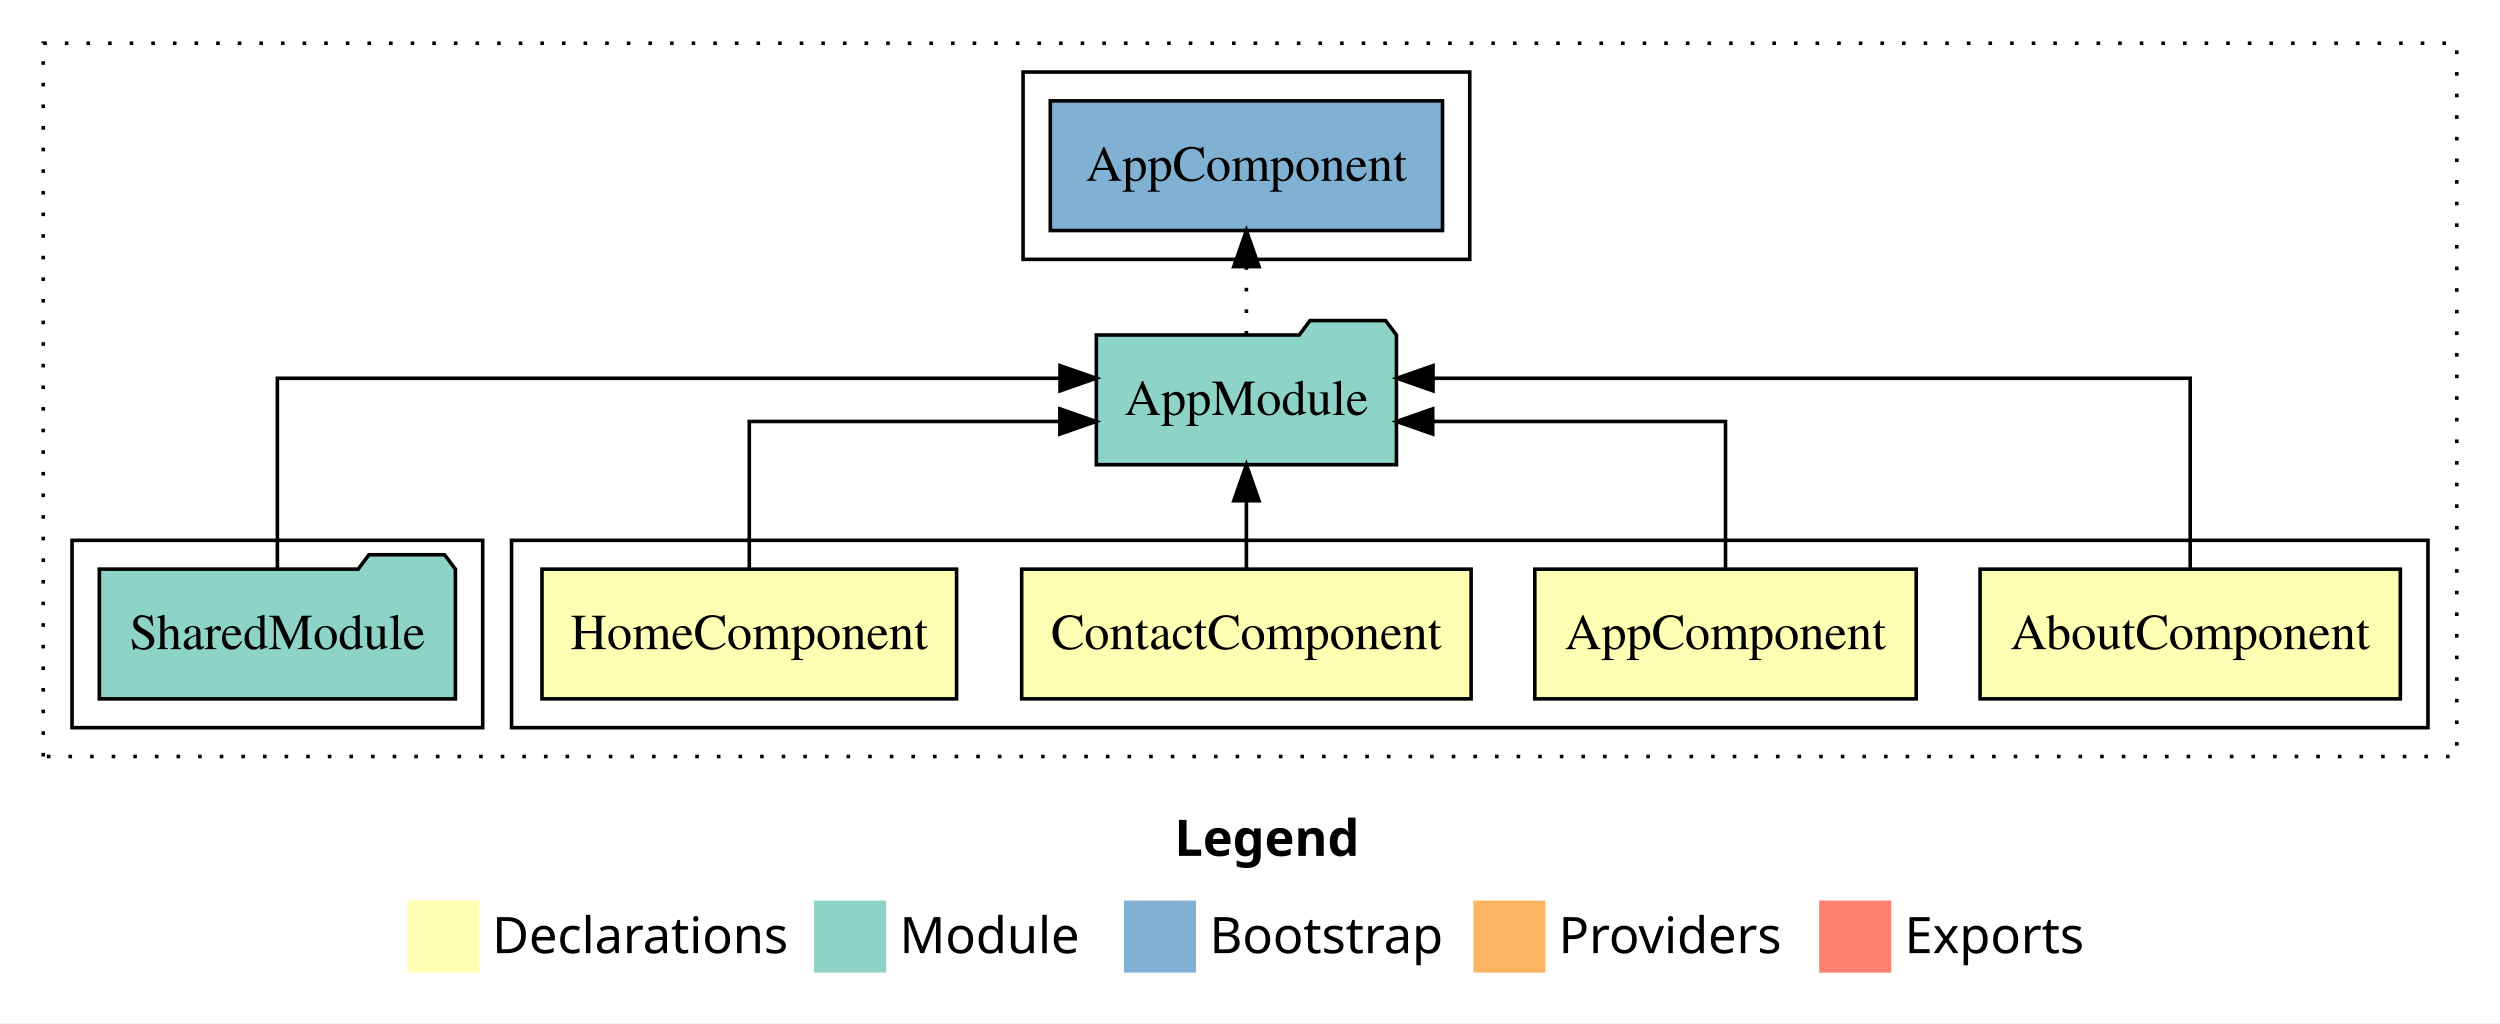
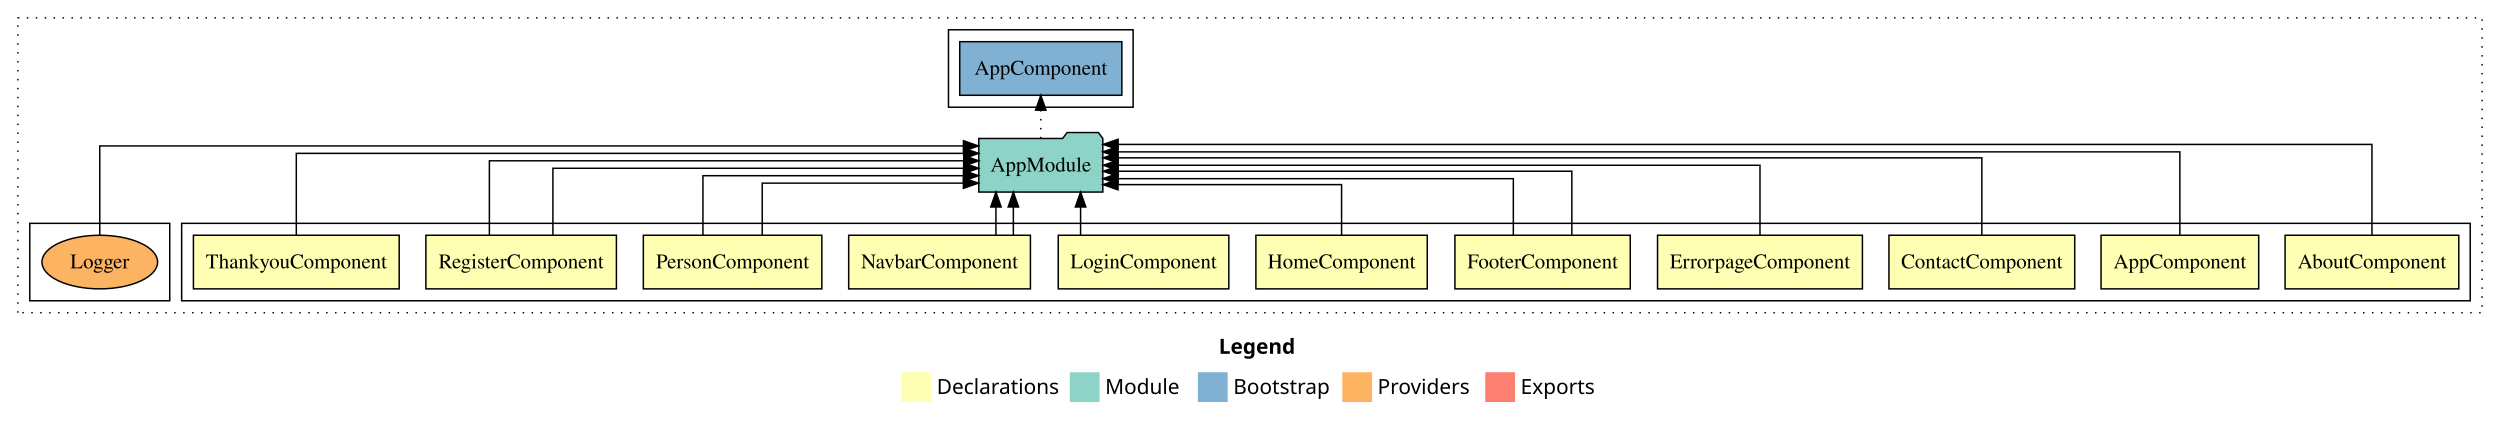
- <svg xmlns="http://www.w3.org/2000/svg" width="694pt" height="284pt" viewBox="0.00 0.00 694.00 284.00">
+ <svg xmlns="http://www.w3.org/2000/svg" width="1679pt" height="284pt" viewBox="0.00 0.00 1679.00 284.00">
  <g id="graph0" class="graph" transform="scale(1 1) rotate(0) translate(4 280)">
-     <polygon fill="#ffffff" stroke="transparent" points="-4,4 -4,-280 690,-280 690,4 -4,4" />
-     <text text-anchor="start" x="322.009" y="-42.4" font-family="sans-serif" font-weight="bold" font-size="14.00" fill="#000000">Legend</text>
-     <polygon fill="#ffffb3" stroke="transparent" points="109,-10 109,-30 129,-30 129,-10 109,-10" />
-     <text text-anchor="start" x="132.629" y="-15.4" font-family="sans-serif" font-size="14.00" fill="#000000">  Declarations</text>
-     <polygon fill="#8dd3c7" stroke="transparent" points="222,-10 222,-30 242,-30 242,-10 222,-10" />
-     <text text-anchor="start" x="245.725" y="-15.4" font-family="sans-serif" font-size="14.00" fill="#000000">  Module</text>
-     <polygon fill="#80b1d3" stroke="transparent" points="308,-10 308,-30 328,-30 328,-10 308,-10" />
-     <text text-anchor="start" x="331.781" y="-15.4" font-family="sans-serif" font-size="14.00" fill="#000000">  Bootstrap</text>
-     <polygon fill="#fdb462" stroke="transparent" points="405,-10 405,-30 425,-30 425,-10 405,-10" />
-     <text text-anchor="start" x="428.673" y="-15.4" font-family="sans-serif" font-size="14.00" fill="#000000">  Providers</text>
-     <polygon fill="#fb8072" stroke="transparent" points="501,-10 501,-30 521,-30 521,-10 501,-10" />
-     <text text-anchor="start" x="524.726" y="-15.4" font-family="sans-serif" font-size="14.00" fill="#000000">  Exports</text>
+     <polygon fill="#ffffff" stroke="transparent" points="-4,4 -4,-280 1675,-280 1675,4 -4,4" />
+     <text text-anchor="start" x="814.509" y="-42.4" font-family="sans-serif" font-weight="bold" font-size="14.00" fill="#000000">Legend</text>
+     <polygon fill="#ffffb3" stroke="transparent" points="601.5,-10 601.5,-30 621.5,-30 621.5,-10 601.5,-10" />
+     <text text-anchor="start" x="625.129" y="-15.4" font-family="sans-serif" font-size="14.00" fill="#000000">  Declarations</text>
+     <polygon fill="#8dd3c7" stroke="transparent" points="714.5,-10 714.5,-30 734.5,-30 734.5,-10 714.5,-10" />
+     <text text-anchor="start" x="738.225" y="-15.4" font-family="sans-serif" font-size="14.00" fill="#000000">  Module</text>
+     <polygon fill="#80b1d3" stroke="transparent" points="800.5,-10 800.5,-30 820.5,-30 820.5,-10 800.5,-10" />
+     <text text-anchor="start" x="824.281" y="-15.4" font-family="sans-serif" font-size="14.00" fill="#000000">  Bootstrap</text>
+     <polygon fill="#fdb462" stroke="transparent" points="897.5,-10 897.5,-30 917.5,-30 917.5,-10 897.5,-10" />
+     <text text-anchor="start" x="921.173" y="-15.4" font-family="sans-serif" font-size="14.00" fill="#000000">  Providers</text>
+     <polygon fill="#fb8072" stroke="transparent" points="993.5,-10 993.5,-30 1013.5,-30 1013.5,-10 993.5,-10" />
+     <text text-anchor="start" x="1017.226" y="-15.4" font-family="sans-serif" font-size="14.00" fill="#000000">  Exports</text>
    <g id="clust1" class="cluster">
-       <polygon fill="none" stroke="#000000" stroke-dasharray="1,5" points="8,-70 8,-268 678,-268 678,-70 8,-70" />
+       <polygon fill="none" stroke="#000000" stroke-dasharray="1,5" points="8,-70 8,-268 1663,-268 1663,-70 8,-70" />
    </g>
    <g id="clust2" class="cluster">
-       <polygon fill="none" stroke="#000000" points="138,-78 138,-130 670,-130 670,-78 138,-78" />
+       <polygon fill="none" stroke="#000000" points="118,-78 118,-130 1655,-130 1655,-78 118,-78" />
    </g>
-     <g id="clust7" class="cluster">
-       <polygon fill="none" stroke="#000000" points="16,-78 16,-130 130,-130 130,-78 16,-78" />
+     <g id="clust16" class="cluster">
+       <polygon fill="none" stroke="#000000" points="633,-208 633,-260 757,-260 757,-208 633,-208" />
    </g>
-     <g id="clust9" class="cluster">
-       <polygon fill="none" stroke="#000000" points="280,-208 280,-260 404,-260 404,-208 280,-208" />
+     <g id="clust17" class="cluster">
+       <polygon fill="none" stroke="#000000" points="16,-78 16,-130 110,-130 110,-78 16,-78" />
    </g>
    <g id="node1" class="node">
-       <polygon fill="#ffffb3" stroke="#000000" points="662.33,-122 545.67,-122 545.67,-86 662.33,-86 662.33,-122" />
-       <text text-anchor="middle" x="604" y="-99.8" font-family="Times,serif" font-size="14.00" fill="#000000">AboutComponent</text>
+       <polygon fill="#ffffb3" stroke="#000000" points="1647.33,-122 1530.67,-122 1530.67,-86 1647.33,-86 1647.33,-122" />
+       <text text-anchor="middle" x="1589" y="-99.8" font-family="Times,serif" font-size="14.00" fill="#000000">AboutComponent</text>
+     </g>
+     <g id="node12" class="node">
+       <polygon fill="#8dd3c7" stroke="#000000" points="736.657,-187 733.657,-191 712.657,-191 709.657,-187 653.343,-187 653.343,-151 736.657,-151 736.657,-187" />
+       <text text-anchor="middle" x="695" y="-164.8" font-family="Times,serif" font-size="14.00" fill="#000000">AppModule</text>
+     </g>
+     <g id="edge1" class="edge">
+       <path fill="none" stroke="#000000" d="M1589,-122.323C1589,-145.66 1589,-183 1589,-183 1589,-183 746.92,-183 746.92,-183" />
+       <polygon fill="#000000" stroke="#000000" points="746.92,-179.5 736.92,-183 746.92,-186.5 746.92,-179.5" />
+     </g>
+     <g id="node2" class="node">
+       <polygon fill="#ffffb3" stroke="#000000" points="1512.94,-122 1407.06,-122 1407.06,-86 1512.94,-86 1512.94,-122" />
+       <text text-anchor="middle" x="1460" y="-99.8" font-family="Times,serif" font-size="14.00" fill="#000000">AppComponent</text>
+     </g>
+     <g id="edge2" class="edge">
+       <path fill="none" stroke="#000000" d="M1460,-122.292C1460,-144.206 1460,-178 1460,-178 1460,-178 746.673,-178 746.673,-178" />
+       <polygon fill="#000000" stroke="#000000" points="746.673,-174.5 736.673,-178 746.673,-181.5 746.673,-174.5" />
+     </g>
+     <g id="node3" class="node">
+       <polygon fill="#ffffb3" stroke="#000000" points="1389.38,-122 1264.62,-122 1264.62,-86 1389.38,-86 1389.38,-122" />
+       <text text-anchor="middle" x="1327" y="-99.8" font-family="Times,serif" font-size="14.00" fill="#000000">ContactComponent</text>
+     </g>
+     <g id="edge3" class="edge">
+       <path fill="none" stroke="#000000" d="M1327,-122.027C1327,-142.767 1327,-174 1327,-174 1327,-174 746.957,-174 746.957,-174" />
+       <polygon fill="#000000" stroke="#000000" points="746.957,-170.5 736.957,-174 746.957,-177.5 746.957,-170.5" />
+     </g>
+     <g id="node4" class="node">
+       <polygon fill="#ffffb3" stroke="#000000" points="1246.796,-122 1109.204,-122 1109.204,-86 1246.796,-86 1246.796,-122" />
+       <text text-anchor="middle" x="1178" y="-99.8" font-family="Times,serif" font-size="14.00" fill="#000000">ErrorpageComponent</text>
+     </g>
+     <g id="edge4" class="edge">
+       <path fill="none" stroke="#000000" d="M1178,-122.106C1178,-141.339 1178,-169 1178,-169 1178,-169 747.018,-169 747.018,-169" />
+       <polygon fill="#000000" stroke="#000000" points="747.018,-165.5 737.018,-169 747.018,-172.5 747.018,-165.5" />
    </g>
    <g id="node5" class="node">
-       <polygon fill="#8dd3c7" stroke="#000000" points="383.657,-187 380.657,-191 359.657,-191 356.657,-187 300.343,-187 300.343,-151 383.657,-151 383.657,-187" />
-       <text text-anchor="middle" x="342" y="-164.8" font-family="Times,serif" font-size="14.00" fill="#000000">AppModule</text>
+       <polygon fill="#ffffb3" stroke="#000000" points="1090.881,-122 973.119,-122 973.119,-86 1090.881,-86 1090.881,-122" />
+       <text text-anchor="middle" x="1032" y="-99.8" font-family="Times,serif" font-size="14.00" fill="#000000">FooterComponent</text>
    </g>
-     <g id="edge1" class="edge">
-       <path fill="none" stroke="#000000" d="M604,-122.284C604,-143.321 604,-175 604,-175 604,-175 393.804,-175 393.804,-175" />
-       <polygon fill="#000000" stroke="#000000" points="393.804,-171.5 383.804,-175 393.804,-178.5 393.804,-171.5" />
+     <g id="edge5" class="edge">
+       <path fill="none" stroke="#000000" d="M1051.647,-122.302C1051.647,-140.27 1051.647,-165 1051.647,-165 1051.647,-165 746.961,-165 746.961,-165" />
+       <polygon fill="#000000" stroke="#000000" points="746.961,-161.5 736.961,-165 746.961,-168.5 746.961,-161.5" />
    </g>
-     <g id="node2" class="node">
-       <polygon fill="#ffffb3" stroke="#000000" points="527.94,-122 422.06,-122 422.06,-86 527.94,-86 527.94,-122" />
-       <text text-anchor="middle" x="475" y="-99.8" font-family="Times,serif" font-size="14.00" fill="#000000">AppComponent</text>
+     <g id="edge6" class="edge">
+       <path fill="none" stroke="#000000" d="M1012.353,-122.027C1012.353,-138.398 1012.353,-160 1012.353,-160 1012.353,-160 746.815,-160 746.815,-160" />
+       <polygon fill="#000000" stroke="#000000" points="746.815,-156.5 736.815,-160 746.815,-163.5 746.815,-156.5" />
    </g>
-     <g id="edge2" class="edge">
-       <path fill="none" stroke="#000000" d="M475,-122.022C475,-139.373 475,-163 475,-163 475,-163 393.717,-163 393.717,-163" />
-       <polygon fill="#000000" stroke="#000000" points="393.717,-159.5 383.717,-163 393.717,-166.5 393.717,-159.5" />
+     <g id="node6" class="node">
+       <polygon fill="#ffffb3" stroke="#000000" points="954.545,-122 839.455,-122 839.455,-86 954.545,-86 954.545,-122" />
+       <text text-anchor="middle" x="897" y="-99.8" font-family="Times,serif" font-size="14.00" fill="#000000">HomeComponent</text>
    </g>
-     <g id="node3" class="node">
-       <polygon fill="#ffffb3" stroke="#000000" points="404.38,-122 279.62,-122 279.62,-86 404.38,-86 404.38,-122" />
-       <text text-anchor="middle" x="342" y="-99.8" font-family="Times,serif" font-size="14.00" fill="#000000">ContactComponent</text>
-     </g>
-     <g id="edge3" class="edge">
-       <path fill="none" stroke="#000000" d="M342,-122.106C342,-122.106 342,-140.991 342,-140.991" />
-       <polygon fill="#000000" stroke="#000000" points="338.5,-140.991 342,-150.991 345.5,-140.991 338.5,-140.991" />
-     </g>
-     <g id="node4" class="node">
-       <polygon fill="#ffffb3" stroke="#000000" points="261.545,-122 146.455,-122 146.455,-86 261.545,-86 261.545,-122" />
-       <text text-anchor="middle" x="204" y="-99.8" font-family="Times,serif" font-size="14.00" fill="#000000">HomeComponent</text>
-     </g>
-     <g id="edge4" class="edge">
-       <path fill="none" stroke="#000000" d="M204,-122.022C204,-139.373 204,-163 204,-163 204,-163 290.221,-163 290.221,-163" />
-       <polygon fill="#000000" stroke="#000000" points="290.221,-166.5 300.221,-163 290.221,-159.5 290.221,-166.5" />
+     <g id="edge7" class="edge">
+       <path fill="none" stroke="#000000" d="M897,-122.187C897,-137.182 897,-156 897,-156 897,-156 746.855,-156 746.855,-156" />
+       <polygon fill="#000000" stroke="#000000" points="746.855,-152.5 736.855,-156 746.855,-159.5 746.855,-152.5" />
    </g>
    <g id="node7" class="node">
-       <polygon fill="#80b1d3" stroke="#000000" points="396.439,-252 287.561,-252 287.561,-216 396.439,-216 396.439,-252" />
-       <text text-anchor="middle" x="342" y="-229.8" font-family="Times,serif" font-size="14.00" fill="#000000">AppComponent </text>
+       <polygon fill="#ffffb3" stroke="#000000" points="821.276,-122 706.724,-122 706.724,-86 821.276,-86 821.276,-122" />
+       <text text-anchor="middle" x="764" y="-99.8" font-family="Times,serif" font-size="14.00" fill="#000000">LoginComponent</text>
    </g>
-     <g id="edge6" class="edge">
-       <path fill="none" stroke="#000000" stroke-dasharray="1,5" d="M342,-187.106C342,-187.106 342,-205.991 342,-205.991" />
-       <polygon fill="#000000" stroke="#000000" points="338.5,-205.991 342,-215.991 345.5,-205.991 338.5,-205.991" />
+     <g id="edge8" class="edge">
+       <path fill="none" stroke="#000000" d="M721.72,-122.106C721.72,-122.106 721.72,-140.991 721.72,-140.991" />
+       <polygon fill="#000000" stroke="#000000" points="718.22,-140.991 721.72,-150.991 725.22,-140.991 718.22,-140.991" />
    </g>
-     <g id="node6" class="node">
-       <polygon fill="#8dd3c7" stroke="#000000" points="122.423,-122 119.423,-126 98.423,-126 95.423,-122 23.577,-122 23.577,-86 122.423,-86 122.423,-122" />
-       <text text-anchor="middle" x="73" y="-99.8" font-family="Times,serif" font-size="14.00" fill="#000000">SharedModule</text>
+     <g id="node8" class="node">
+       <polygon fill="#ffffb3" stroke="#000000" points="688.03,-122 565.97,-122 565.97,-86 688.03,-86 688.03,-122" />
+       <text text-anchor="middle" x="627" y="-99.8" font-family="Times,serif" font-size="14.00" fill="#000000">NavbarComponent</text>
    </g>
-     <g id="edge5" class="edge">
-       <path fill="none" stroke="#000000" d="M73,-122.284C73,-143.321 73,-175 73,-175 73,-175 290.264,-175 290.264,-175" />
-       <polygon fill="#000000" stroke="#000000" points="290.264,-178.5 300.264,-175 290.264,-171.5 290.264,-178.5" />
+     <g id="edge9" class="edge">
+       <path fill="none" stroke="#000000" d="M664.869,-122.106C664.869,-122.106 664.869,-140.991 664.869,-140.991" />
+       <polygon fill="#000000" stroke="#000000" points="661.369,-140.991 664.869,-150.991 668.369,-140.991 661.369,-140.991" />
+     </g>
+     <g id="edge10" class="edge">
+       <path fill="none" stroke="#000000" d="M676.567,-122.106C676.567,-122.106 676.567,-140.991 676.567,-140.991" />
+       <polygon fill="#000000" stroke="#000000" points="673.067,-140.991 676.567,-150.991 680.067,-140.991 673.067,-140.991" />
+     </g>
+     <g id="node9" class="node">
+       <polygon fill="#ffffb3" stroke="#000000" points="547.936,-122 428.064,-122 428.064,-86 547.936,-86 547.936,-122" />
+       <text text-anchor="middle" x="488" y="-99.8" font-family="Times,serif" font-size="14.00" fill="#000000">PersonComponent</text>
+     </g>
+     <g id="edge11" class="edge">
+       <path fill="none" stroke="#000000" d="M468.094,-122.034C468.094,-139.06 468.094,-162 468.094,-162 468.094,-162 643.117,-162 643.117,-162" />
+       <polygon fill="#000000" stroke="#000000" points="643.118,-165.5 653.117,-162 643.117,-158.5 643.118,-165.5" />
+     </g>
+     <g id="edge12" class="edge">
+       <path fill="none" stroke="#000000" d="M507.906,-122.24C507.906,-137.571 507.906,-157 507.906,-157 507.906,-157 643.012,-157 643.012,-157" />
+       <polygon fill="#000000" stroke="#000000" points="643.012,-160.5 653.012,-157 643.012,-153.5 643.012,-160.5" />
+     </g>
+     <g id="node10" class="node">
+       <polygon fill="#ffffb3" stroke="#000000" points="409.985,-122 282.015,-122 282.015,-86 409.985,-86 409.985,-122" />
+       <text text-anchor="middle" x="346" y="-99.8" font-family="Times,serif" font-size="14.00" fill="#000000">RegisterComponent</text>
+     </g>
+     <g id="edge13" class="edge">
+       <path fill="none" stroke="#000000" d="M324.669,-122.223C324.669,-142.365 324.669,-172 324.669,-172 324.669,-172 643.238,-172 643.238,-172" />
+       <polygon fill="#000000" stroke="#000000" points="643.238,-175.5 653.238,-172 643.238,-168.5 643.238,-175.5" />
+     </g>
+     <g id="edge14" class="edge">
+       <path fill="none" stroke="#000000" d="M367.331,-122.222C367.331,-140.828 367.331,-167 367.331,-167 367.331,-167 643.168,-167 643.168,-167" />
+       <polygon fill="#000000" stroke="#000000" points="643.168,-170.5 653.168,-167 643.168,-163.5 643.168,-170.5" />
+     </g>
+     <g id="node11" class="node">
+       <polygon fill="#ffffb3" stroke="#000000" points="264.1,-122 125.9,-122 125.9,-86 264.1,-86 264.1,-122" />
+       <text text-anchor="middle" x="195" y="-99.8" font-family="Times,serif" font-size="14.00" fill="#000000">ThankyouComponent</text>
+     </g>
+     <g id="edge15" class="edge">
+       <path fill="none" stroke="#000000" d="M195,-122.045C195,-143.662 195,-177 195,-177 195,-177 643.23,-177 643.23,-177" />
+       <polygon fill="#000000" stroke="#000000" points="643.23,-180.5 653.23,-177 643.23,-173.5 643.23,-180.5" />
+     </g>
+     <g id="node13" class="node">
+       <polygon fill="#80b1d3" stroke="#000000" points="749.439,-252 640.561,-252 640.561,-216 749.439,-216 749.439,-252" />
+       <text text-anchor="middle" x="695" y="-229.8" font-family="Times,serif" font-size="14.00" fill="#000000">AppComponent </text>
+     </g>
+     <g id="edge16" class="edge">
+       <path fill="none" stroke="#000000" stroke-dasharray="1,5" d="M695,-187.106C695,-187.106 695,-205.991 695,-205.991" />
+       <polygon fill="#000000" stroke="#000000" points="691.5,-205.991 695,-215.991 698.5,-205.991 691.5,-205.991" />
+     </g>
+     <g id="node14" class="node">
+       <ellipse fill="#fdb462" stroke="#000000" cx="63" cy="-104" rx="38.846" ry="18" />
+       <text text-anchor="middle" x="63" y="-99.8" font-family="Times,serif" font-size="14.00" fill="#000000">Logger</text>
+     </g>
+     <g id="edge17" class="edge">
+       <path fill="none" stroke="#000000" d="M63,-122.091C63,-145.133 63,-182 63,-182 63,-182 643.043,-182 643.043,-182" />
+       <polygon fill="#000000" stroke="#000000" points="643.043,-185.5 653.043,-182 643.043,-178.5 643.043,-185.5" />
    </g>
  </g>
</svg>
